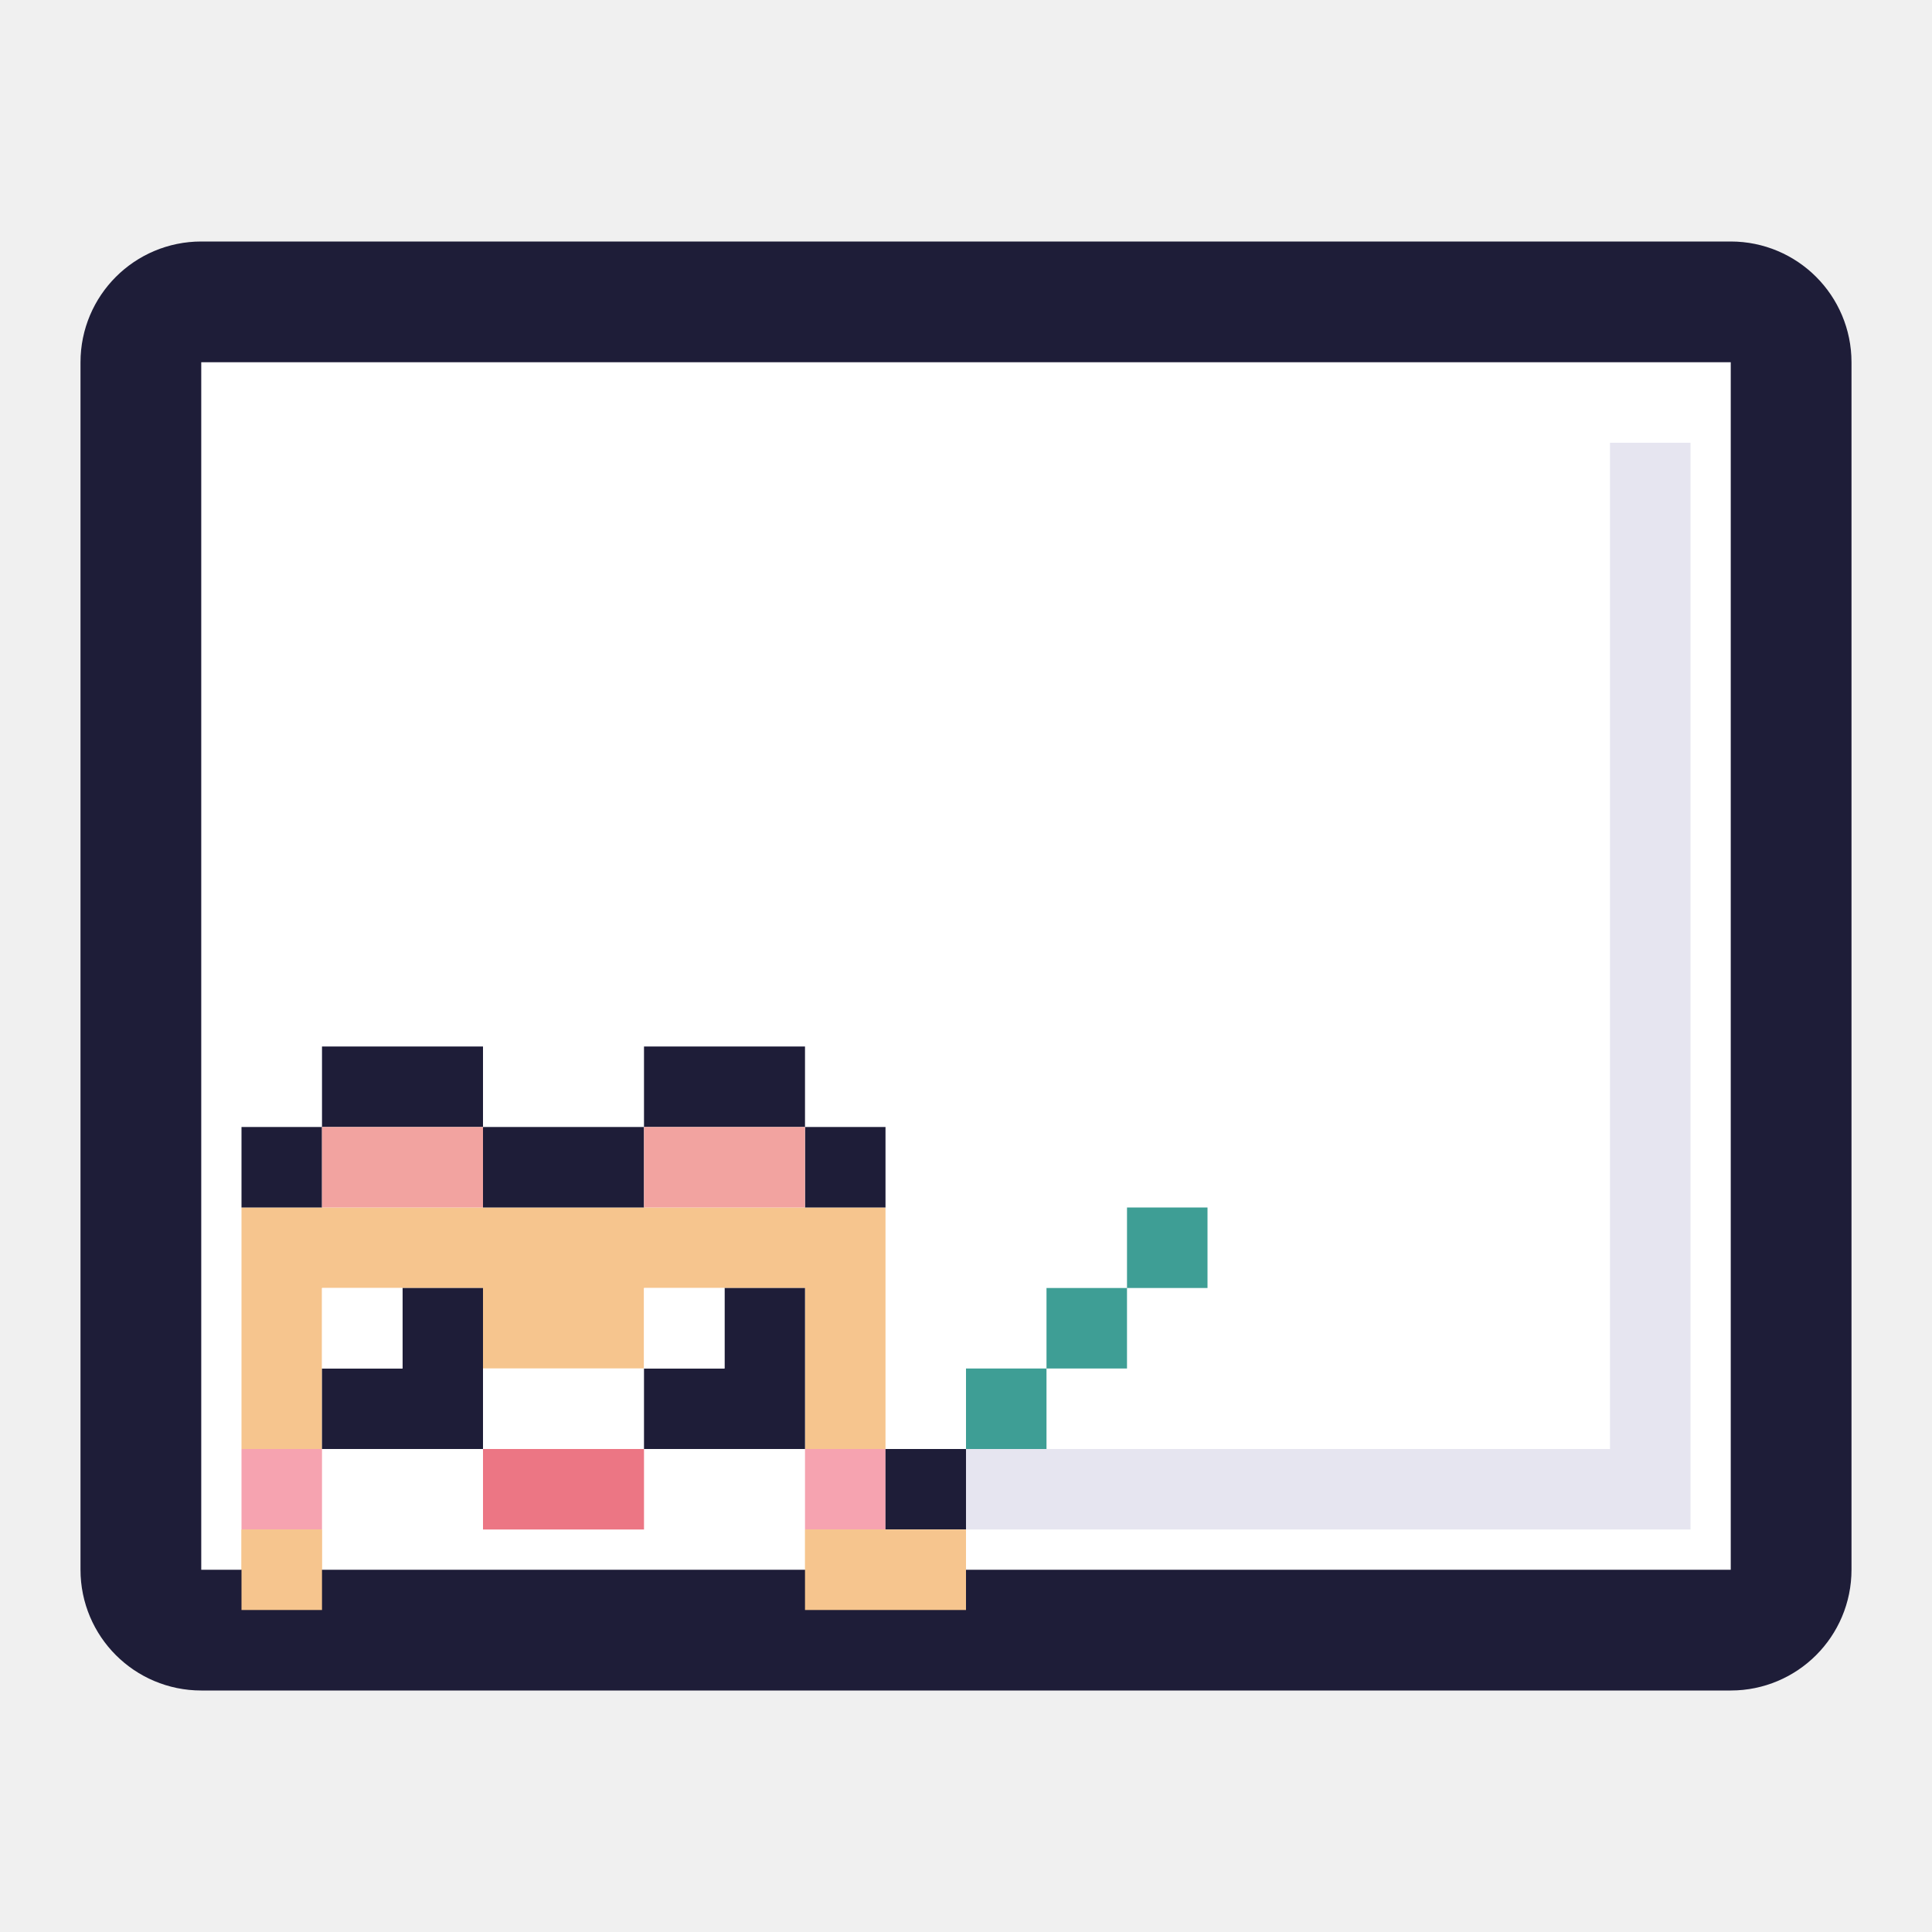
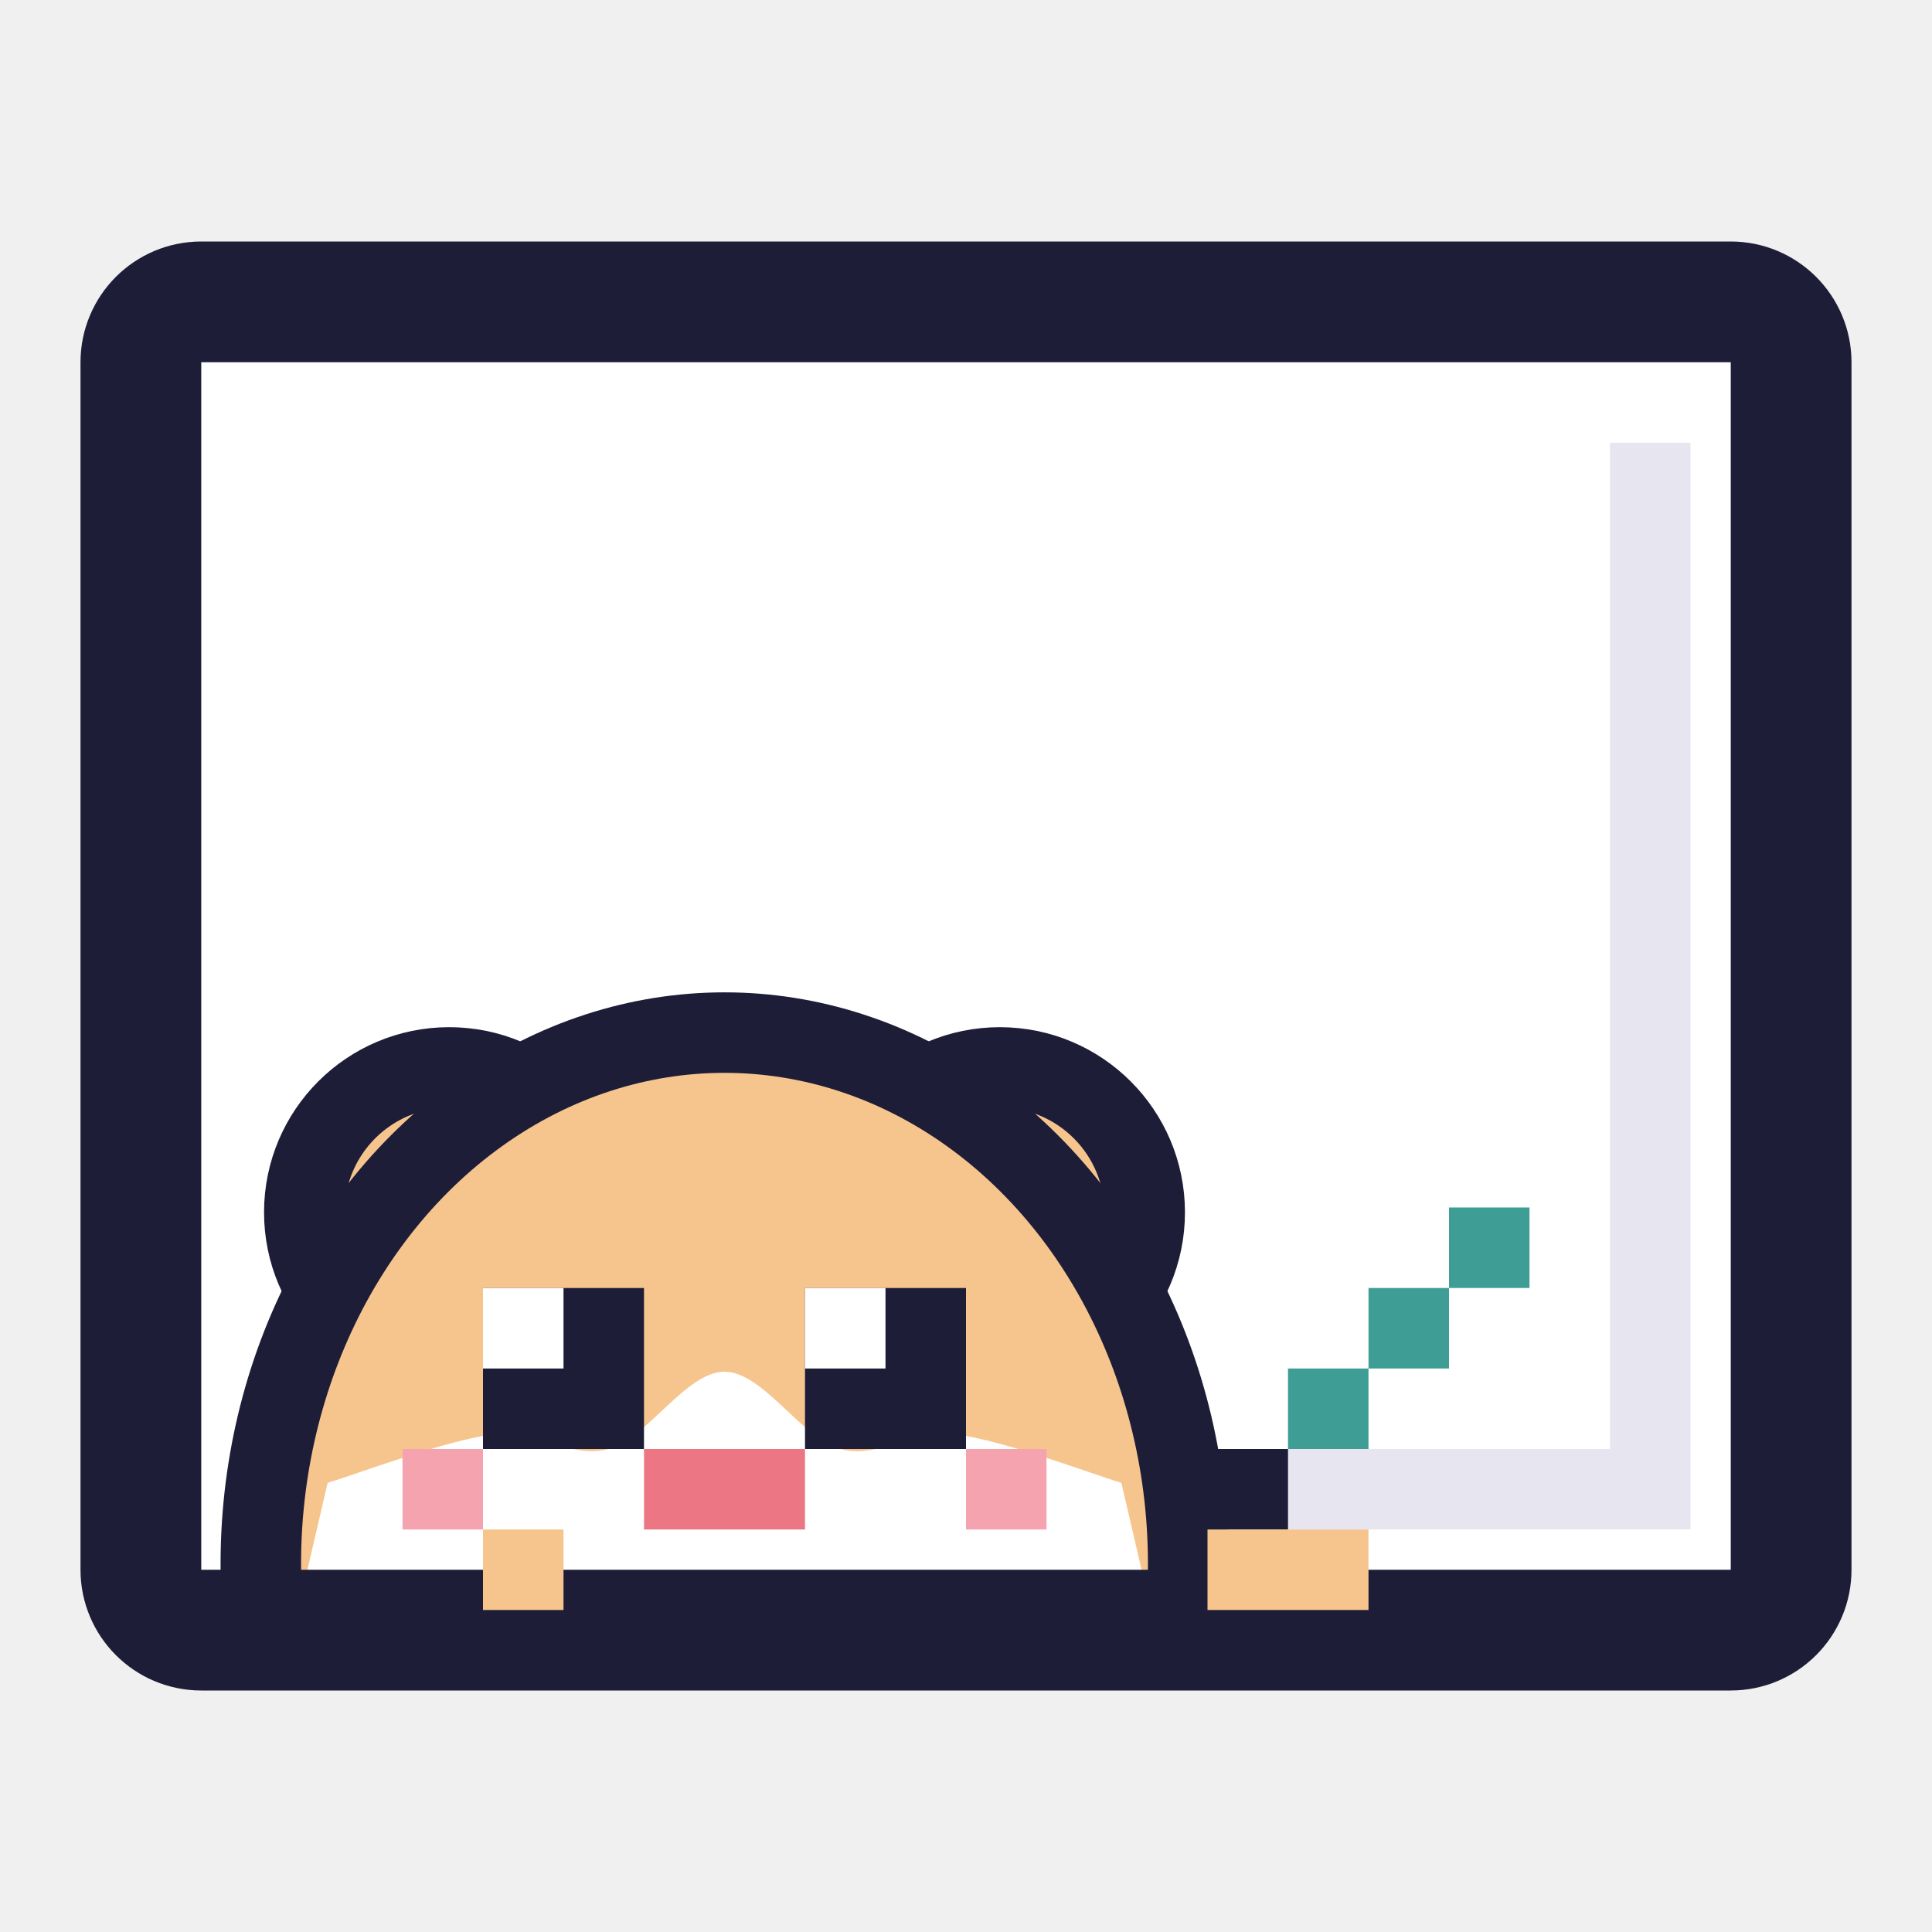
<svg xmlns="http://www.w3.org/2000/svg" width="24" height="24" viewBox="0 0 24 24">
  <g id="back">
    <path id="rect_fill" d="M1.75 4.5A0.75 0.75 0 0 1 2.5 3.75L21.5 3.75A0.75 0.75 0 0 1 22.25 4.5L22.25 19.5A0.75 0.75 0 0 1 21.5 20.25L2.5 20.25A0.75 0.75 0 0 1 1.75 19.5Z" fill="#FFFFFF" />
    <path id="rect_shade" d="M20.5 5.5V18.5H12" fill="none" stroke="#E6E5F0" stroke-width="1" />
  </g>
  <g id="hamster">
-     <path id="hm_peach" d="M3 15h8v1h-8ZM3 16h1v1h-1ZM6 16h2v1h-2ZM10 16h1v1h-1ZM3 17h1v1h-1ZM10 17h1v1h-1ZM3 19h1v1h-1ZM10 19h1v1h-1Z" fill="#F6C58E" />
-     <path id="hm_muzzle" d="M6 17h2v1h-2ZM4 18h2v1h-2ZM8 18h2v1h-2ZM4 19h6v1h-6Z" fill="#FFFFFF" />
-     <path id="hm_outline" d="M4 13h2v1h-2ZM8 13h2v1h-2ZM3 14h1v1h-1ZM6 14h2v1h-2ZM10 14h1v1h-1Z" fill="#1E1D38" />
-     <path id="hm_ears_in" d="M4 14h2v1h-2ZM8 14h2v1h-2Z" fill="#F2A3A0" />
-     <path id="hm_eyes" d="M5 16h1v1h-1ZM9 16h1v1h-1ZM4 17h2v1h-2ZM8 17h2v1h-2Z" fill="#1E1D38" />
-     <path id="hm_eyes_hl" d="M4 16h1v1h-1ZM8 16h1v1h-1Z" fill="#FFFFFF" />
-     <path id="hm_blush" d="M3 18h1v1h-1ZM10 18h1v1h-1Z" fill="#F6A3B0" />
-     <path id="hm_nose" d="M6 18h2v1h-2Z" fill="#EC7684" />
+     <path id="hf_ears" d="M3.78 15.06A1.8 1.8 0 1 1 7.38 15.06A1.8 1.8 0 1 1 3.78 15.06ZM10.62 15.06A1.8 1.8 0 1 1 14.22 15.06A1.8 1.8 0 1 1 10.62 15.06Z" fill="#F6C58E" stroke="#1E1D38" stroke-width="1" />
+     <path id="hf_ears_in" d="M4.98 15.3A0.93 0.93 0 1 1 6.84 15.3A0.93 0.93 0 1 1 4.98 15.3ZM11.16 15.3A0.93 0.93 0 1 1 13.02 15.3A0.93 0.93 0 1 1 11.16 15.3Z" fill="#F2A3A0" />
+     <path id="hf_head" d="M3.27 20.1A5.76 6.6 0 1 1 14.73 20.1Z" fill="#F6C58E" stroke="#1E1D38" stroke-width="1" stroke-linejoin="round" />
+     <path id="hf_muzzle" d="M4.07 18.42C4.41 18.32 5.54 17.89 6.12 17.82C6.7 17.75 7.08 18.13 7.56 18C8.04 17.87 8.52 17.04 9 17.04C9.48 17.04 9.96 17.87 10.44 18C10.92 18.13 11.3 17.75 11.88 17.82C12.46 17.89 13.59 18.32 13.93 18.42L14.32 20.1L3.68 20.1Z" fill="#FFFFFF" />
+     <path id="hf_eyes" d="M6 16h2v2h-2ZM10 16h2v2h-2Z" fill="#1E1D38" />
+     <path id="hf_eyes_hl" d="M6 16h1v1h-1ZM10 16h1v1h-1Z" fill="#FFFFFF" />
+     <path id="hf_nose" d="M8 18h2v1h-2Z" fill="#EC7684" />
+     <path id="hf_blush" d="M5 18h1v1h-1ZM12 18h1v1h-1Z" fill="#F6A3B0" />
  </g>
  <g id="object">
    <path id="rect" d="M1.75 4.5A0.75 0.75 0 0 1 2.5 3.75L21.5 3.75A0.75 0.75 0 0 1 22.25 4.5L22.25 19.5A0.75 0.75 0 0 1 21.5 20.25L2.5 20.25A0.75 0.75 0 0 1 1.75 19.5Z" fill="none" stroke="#1E1D38" stroke-width="1.5" stroke-linejoin="round" />
  </g>
  <g id="front">
-     <path id="pen_body" d="M14 15h1v1h-1ZM13 16h1v1h-1ZM12 17h1v1h-1Z" fill="#3E9E95" />
-     <path id="pen_nib" d="M11 18h1v1h-1Z" fill="#1E1D38" />
-     <path id="paw_peach" d="M3 19h1v1h-1ZM10 19h2v1h-2Z" fill="#F6C58E" />
+     <path id="pen_body" d="M18 15h1v1h-1ZM17 16h1v1h-1ZM16 17h1v1h-1Z" fill="#3E9E95" />
+     <path id="pen_nib" d="M15 18h1v1h-1Z" fill="#1E1D38" />
+     <path id="hp" d="M6 19h1v1h-1ZM15 19h2v1h-2Z" fill="#F6C58E" />
  </g>
</svg>
